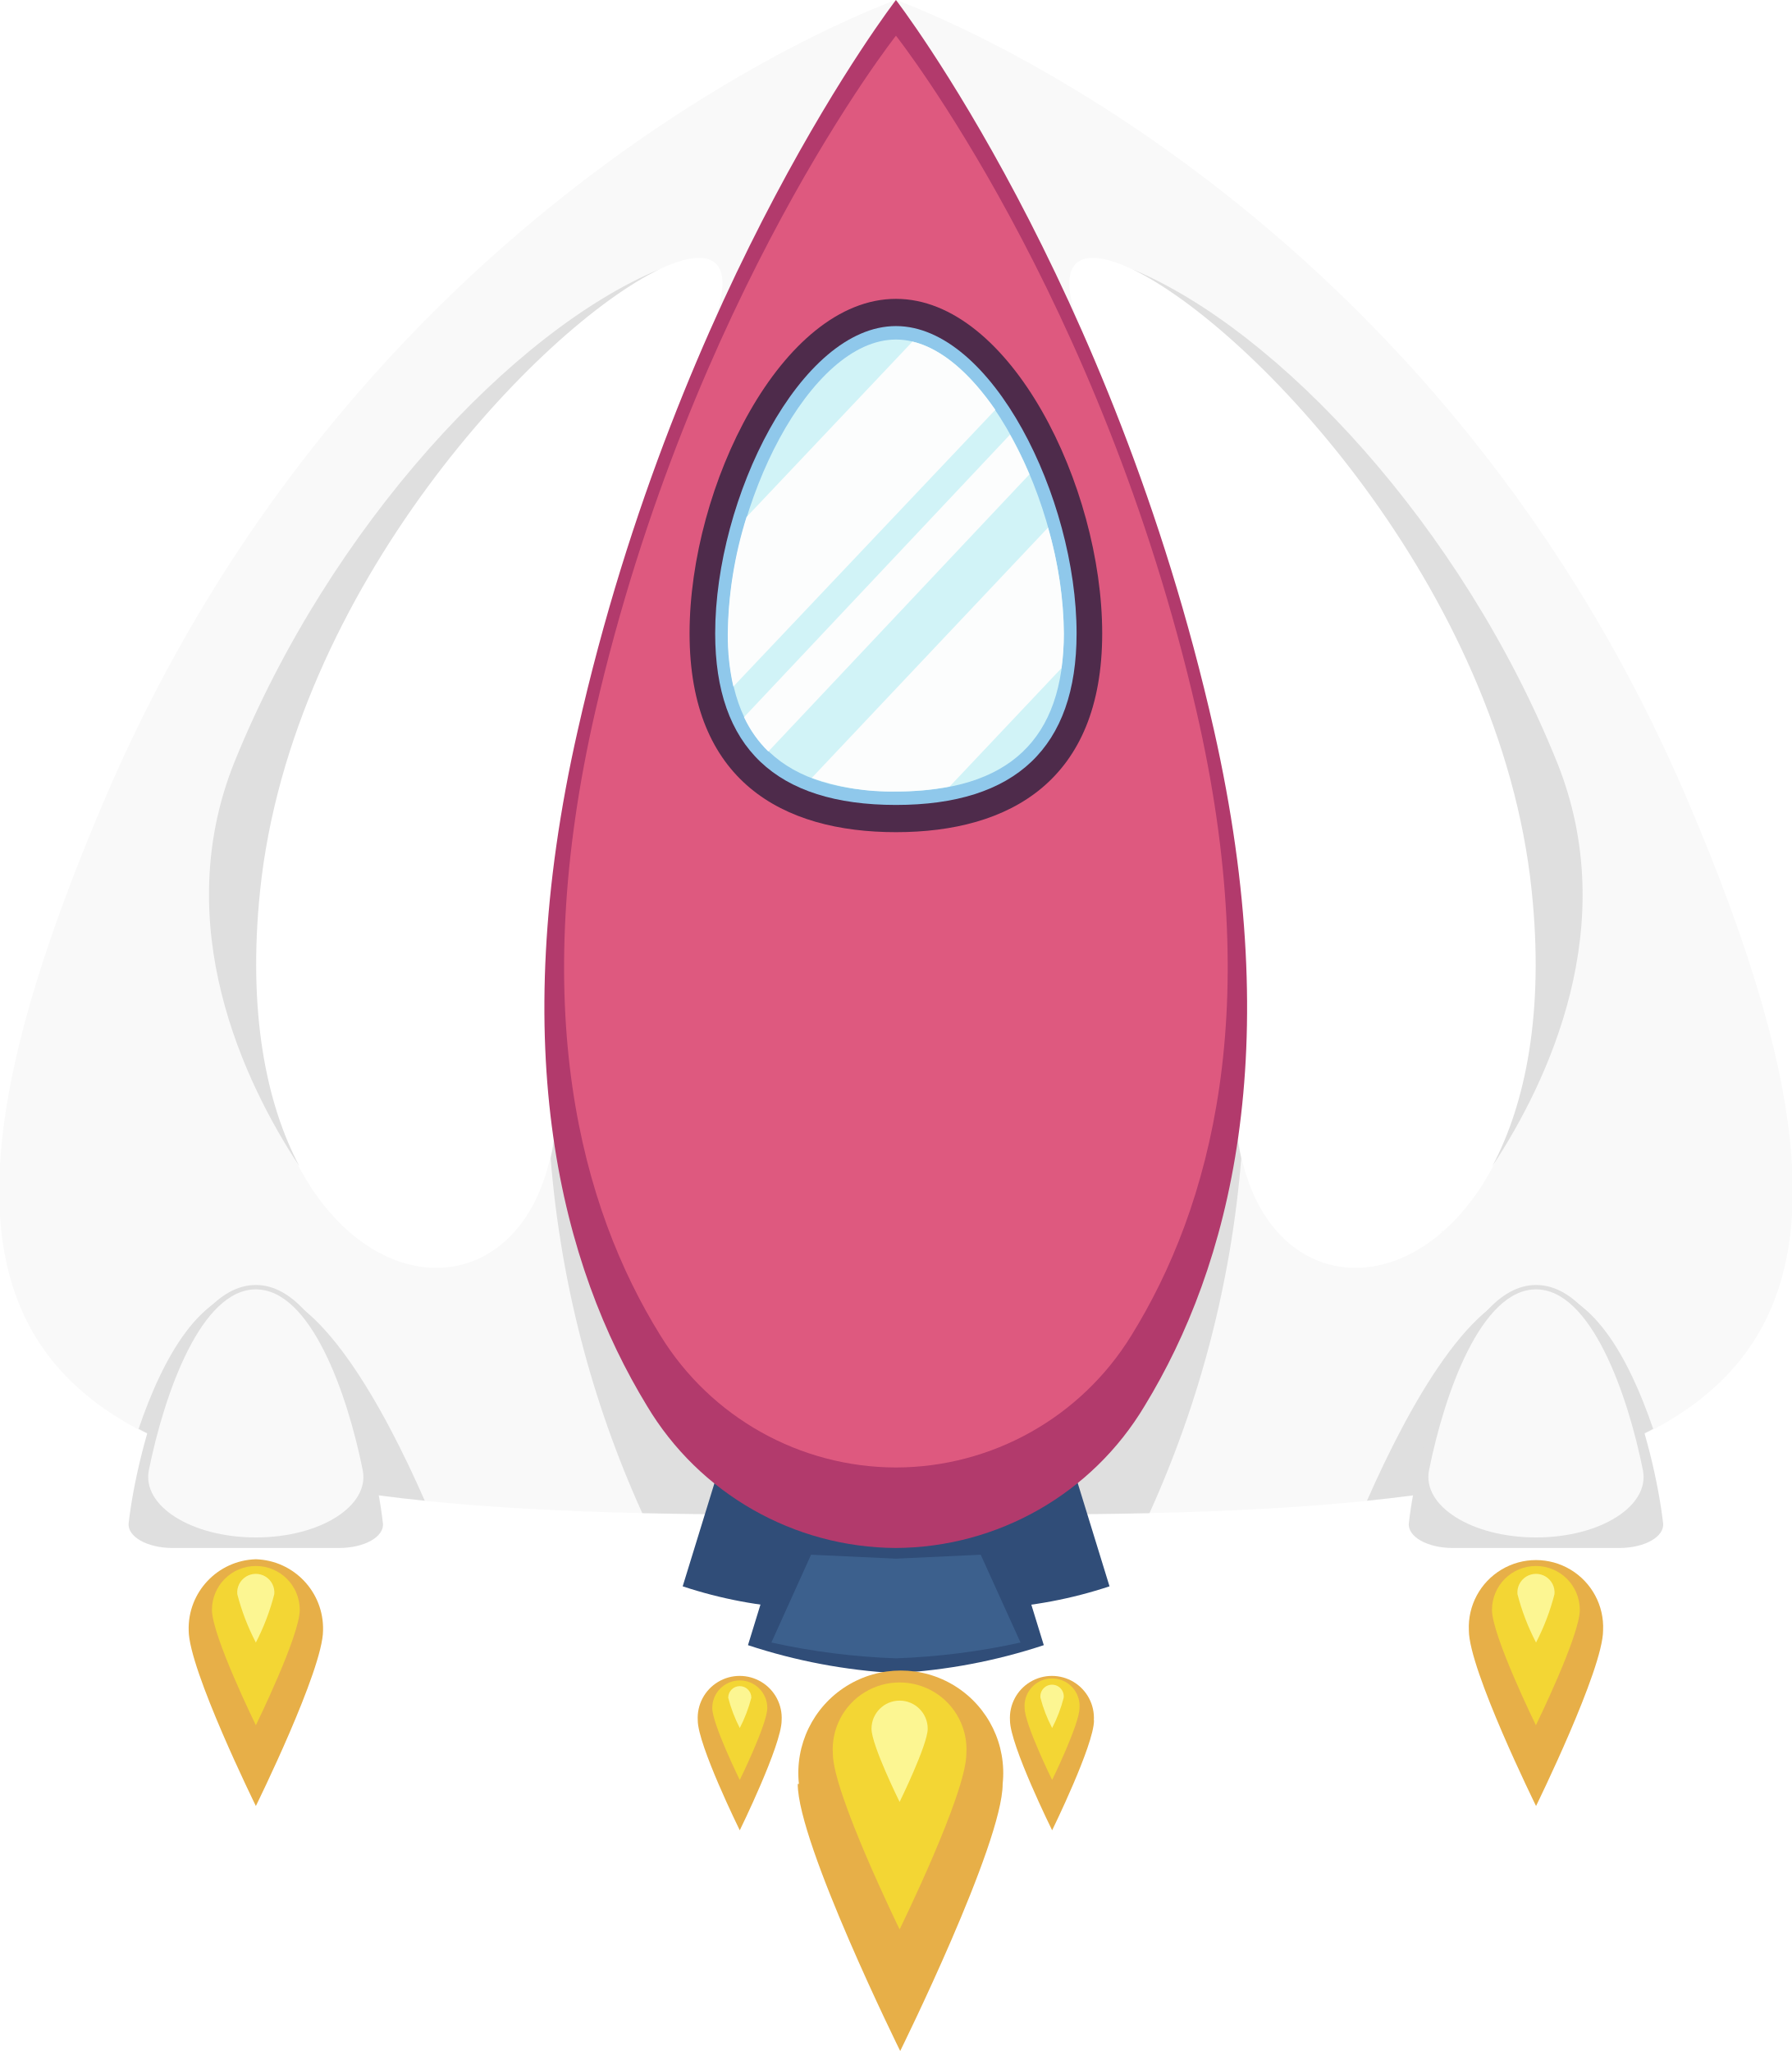
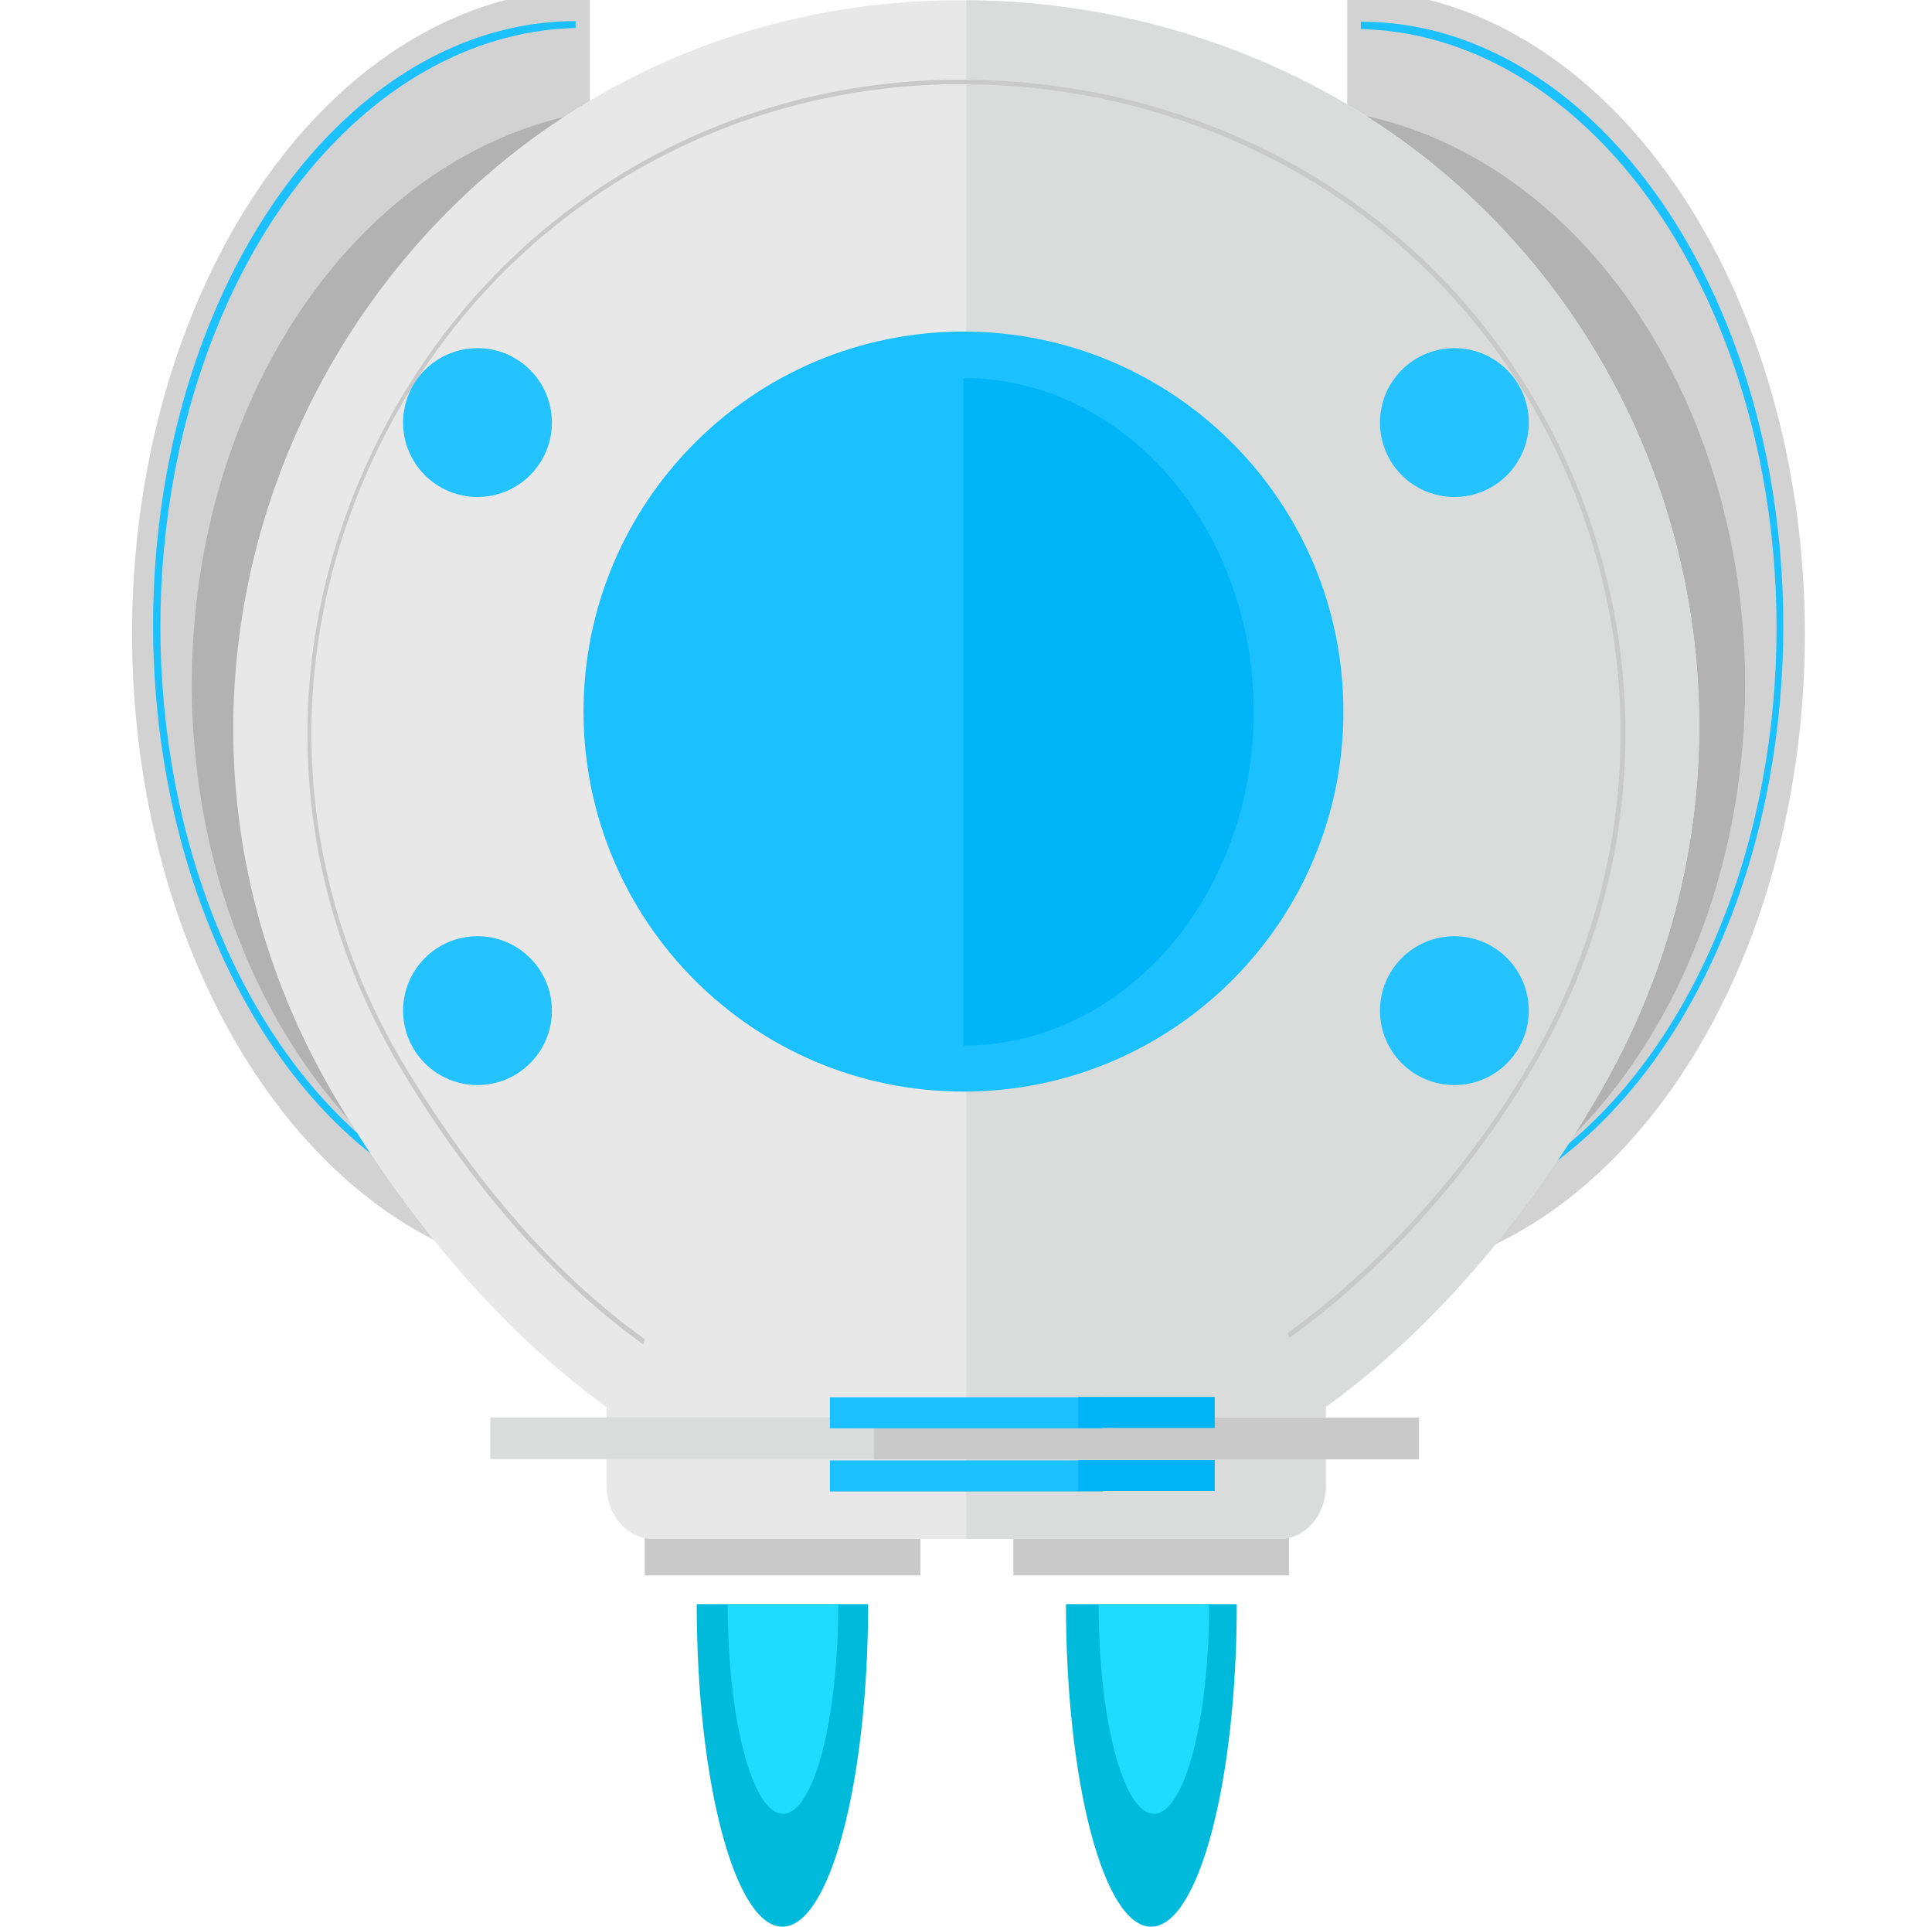
- <svg xmlns="http://www.w3.org/2000/svg" viewBox="0 0 122.41 140.14">
-   <defs>
-     <style>.a{fill:#f9f9f9;}.b{fill:#dfdfdf;}.c{fill:#e7af48;}.d{fill:#f3d634;}.e{fill:#fcf692;}.f{fill:#304d78;}.g{fill:#3c608d;}.h{fill:#b23a6c;}.i{fill:#de597f;}.j{fill:#4e2b4b;}.k{fill:#8fc8eb;}.l{fill:#d1f3f7;}.m{fill:#fcfdfd;}</style>
-   </defs>
-   <path class="a" d="M61.21,0s-36.07,12.61-54,54.48-2.6,49,45.27,49c0,0-14.77-37.93-14.46-29.61.76,20.38-23.37,16.56-20.29-13s36.6-53.5,31-38.79,12.41,4.6,12.41,4.6Z" />
-   <path class="b" d="M17.48,88.1c4.29,0,8.67,7.91,11.54,14.44-8.3-.85-14.8-2.38-19.55-4.91C11.16,92.67,13.73,88.1,17.48,88.1Z" />
-   <path class="c" d="M22.07,111.4c0,2.69-4.59,12-4.59,12s-4.59-9.33-4.59-12a4.73,4.73,0,0,1,4.59-4.86A4.74,4.74,0,0,1,22.07,111.4Z" />
-   <path class="d" d="M20.48,110c0,1.76-3,7.88-3,7.88s-3-6.12-3-7.88a3,3,0,1,1,6,0Z" />
-   <path class="e" d="M18.74,108.92a15.59,15.59,0,0,1-1.26,3.31,15.52,15.52,0,0,1-1.27-3.31,1.27,1.27,0,1,1,2.53,0Z" />
-   <path class="b" d="M17.48,87.8c5,0,8.07,10.94,8.68,16.27.11.93-1.26,1.7-3,1.7H11.79c-1.73,0-3.1-.77-3-1.7C9.4,98.74,12.44,87.8,17.48,87.8Z" />
-   <path class="a" d="M17.48,88.1c3.74,0,6.24,7.07,7.3,12.35.49,2.45-2.91,4.6-7.3,4.6h0c-4.39,0-7.8-2.15-7.31-4.6C11.24,95.17,13.74,88.1,17.48,88.1Z" />
-   <path class="b" d="M37.62,79.15a20,20,0,0,0,.44-5.28c-.31-8.32,14.46,29.61,14.46,29.61q-4.52,0-8.64-.09A72.69,72.69,0,0,1,37.62,79.15Z" />
-   <path class="b" d="M45.07,18.39h0C36.9,22.31,19.92,40.19,17.77,60.85c-.86,8.3.42,14.57,2.69,18.85C16.62,73.88,11.58,63.18,16,52.11,22.54,35.93,35.08,22.54,45.07,18.39Z" />
-   <path class="b" d="M23.82,84.08l.14.13h0Z" />
-   <path class="a" d="M61.21,0s36.06,12.61,54,54.48,2.6,49-45.28,49c0,0,14.77-37.93,14.46-29.61-.76,20.38,23.37,16.56,20.29-13s-36.59-53.5-31-38.79-12.41,4.6-12.41,4.6Z" />
-   <path class="b" d="M104.94,88.1c-4.3,0-8.67,7.91-11.55,14.44,8.3-.85,14.81-2.38,19.55-4.91C111.25,92.67,108.69,88.1,104.94,88.1Z" />
-   <path class="c" d="M100.35,111.4c0,2.69,4.59,12,4.59,12s4.58-9.33,4.58-12a4.59,4.59,0,1,0-9.17,0Z" />
-   <path class="d" d="M101.93,110c0,1.76,3,7.88,3,7.88s3-6.12,3-7.88a3,3,0,1,0-6,0Z" />
-   <path class="e" d="M103.67,108.92a15.52,15.52,0,0,0,1.27,3.31,15.59,15.59,0,0,0,1.26-3.31,1.27,1.27,0,1,0-2.53,0Z" />
-   <path class="b" d="M104.94,87.8c-5,0-8.08,10.94-8.69,16.27-.1.93,1.27,1.7,3,1.7h11.37c1.74,0,3.11-.77,3-1.7C113,98.74,110,87.8,104.94,87.8Z" />
-   <path class="a" d="M104.94,88.1c-3.74,0-6.25,7.07-7.31,12.35-.49,2.45,2.92,4.6,7.31,4.6h0c4.39,0,7.79-2.15,7.3-4.6C111.18,95.17,108.67,88.1,104.94,88.1Z" />
-   <path class="b" d="M84.8,79.15a20.43,20.43,0,0,1-.45-5.28c.31-8.32-14.46,29.61-14.46,29.61q4.52,0,8.64-.09A73,73,0,0,0,84.8,79.15Z" />
-   <path class="b" d="M77.35,18.39h0c8.16,3.91,25.14,21.79,27.29,42.45.87,8.3-.41,14.57-2.69,18.85,3.84-5.82,8.88-16.52,4.43-27.59C99.87,35.93,87.33,22.54,77.35,18.39Z" />
-   <path class="b" d="M98.59,84.08l-.14.13h0A.72.72,0,0,0,98.59,84.08Z" />
-   <path class="f" d="M60,100.14l-5.41.38-5.41-.38-2.54,8.25a30.49,30.49,0,0,0,8,1.51,30.49,30.49,0,0,0,7.95-1.51Z" />
-   <path class="f" d="M62.44,100.14l5.41.38,5.41-.38,2.54,8.25a30.49,30.49,0,0,1-8,1.51,30.48,30.48,0,0,1-7.94-1.51Z" />
-   <path class="f" d="M68.08,101.91l-6.87.48-6.88-.48-3.23,10.5a39,39,0,0,0,10.11,1.91,38.87,38.87,0,0,0,10.1-1.91Z" />
-   <path class="g" d="M67,106.23l-5.79.27-5.8-.27-2.71,6a47,47,0,0,0,8.51,1.08,47.18,47.18,0,0,0,8.51-1.08Z" />
-   <path class="c" d="M54.5,121.89c0,4.08,7,18.25,7,18.25s7-14.17,7-18.25a7,7,0,1,0-13.92,0Z" />
-   <path class="d" d="M56.9,119.83c0,2.67,4.56,12,4.56,12s4.56-9.29,4.56-12a4.57,4.57,0,1,0-9.12,0Z" />
-   <path class="e" d="M59.54,118.12c0,1.13,1.92,5,1.92,5s1.92-3.91,1.92-5a1.92,1.92,0,1,0-3.84,0Z" />
-   <path class="c" d="M47.67,117.55c0,1.68,2.87,7.51,2.87,7.51s2.86-5.83,2.86-7.51a2.87,2.87,0,1,0-5.73,0Z" />
-   <path class="d" d="M48.66,116.7c0,1.1,1.88,4.92,1.88,4.92s1.88-3.82,1.88-4.92a1.88,1.88,0,1,0-3.76,0Z" />
-   <path class="e" d="M49.75,116a9.8,9.8,0,0,0,.79,2.07,9.8,9.8,0,0,0,.79-2.07.79.79,0,1,0-1.58,0Z" />
-   <path class="c" d="M74.74,117.55c0,1.68-2.86,7.51-2.86,7.51S69,119.23,69,117.55a2.87,2.87,0,1,1,5.73,0Z" />
-   <path class="d" d="M73.75,116.7c0,1.1-1.87,4.92-1.87,4.92S70,117.8,70,116.7a1.88,1.88,0,1,1,3.75,0Z" />
-   <path class="e" d="M72.67,116a9.8,9.8,0,0,1-.79,2.07,9.72,9.72,0,0,1-.8-2.07.8.8,0,1,1,1.59,0Z" />
-   <path class="h" d="M82.93,49.86C76,19.18,61.21,0,61.21,0S46.4,19.18,39.48,49.86c-5,22-1.07,36.7,4.72,46.2a19.92,19.92,0,0,0,17,9.71h0a19.92,19.92,0,0,0,17-9.71C84,86.56,87.89,71.87,82.93,49.86Z" />
-   <path class="i" d="M40.68,48.55C47.22,20.18,61.21,2.44,61.21,2.44s14,17.74,20.52,46.11c4.69,20.35,1,33.93-4.45,42.72a18.92,18.92,0,0,1-16.07,9h0a18.93,18.93,0,0,1-16.08-9C39.67,82.48,36,68.9,40.68,48.55Z" />
-   <path class="j" d="M75.3,43.28c0,10.06-6.31,13.58-14.09,13.58s-14.1-3.52-14.1-13.58,6.31-22.86,14.1-22.86S75.3,33.21,75.3,43.28Z" />
-   <path class="k" d="M61.21,55C53,55,48.86,51.06,48.86,43.28c0-9.26,5.82-21,12.35-21S73.55,34,73.55,43.28C73.55,51.06,69.4,55,61.21,55Z" />
-   <path class="l" d="M61.21,54.08c-7.72,0-11.47-3.54-11.47-10.8,0-8.77,5.56-20.08,11.47-20.08S72.68,34.51,72.68,43.28C72.68,50.54,68.92,54.08,61.21,54.08Z" />
-   <path class="m" d="M72.68,43.28a27.13,27.13,0,0,0-1.08-7.23L55.46,53.15a16,16,0,0,0,5.75.93,18.86,18.86,0,0,0,3.67-.34l7.64-8.09A17.66,17.66,0,0,0,72.68,43.28Z" />
-   <path class="m" d="M70.33,32.41A26.19,26.19,0,0,0,69,29.7L50.83,49a8,8,0,0,0,1.66,2.35Z" />
-   <path class="m" d="M62.34,23.34,51,35.33a27.66,27.66,0,0,0-1.28,8,15.73,15.73,0,0,0,.38,3.58L68,28C66.31,25.56,64.36,23.82,62.34,23.34Z" />
+ <svg xmlns="http://www.w3.org/2000/svg" version="1.1" id="Layer_1" x="0px" y="0px" viewBox="0 0 448 446.6" style="enable-background:new 0 0 448 446.6;" xml:space="preserve">
+   <style type="text/css">
+ 	.st0{fill-rule:evenodd;clip-rule:evenodd;fill:#D2D2D2;}
+ 	.st1{fill-rule:evenodd;clip-rule:evenodd;fill:#1BC0FF;}
+ 	.st2{opacity:0.42;fill-rule:evenodd;clip-rule:evenodd;fill:#868686;enable-background:new    ;}
+ 	.st3{fill:#00BADB;}
+ 	.st4{fill:#C9C9C9;}
+ 	.st5{fill:#1EDCFF;}
+ 	.st6{fill:#E8E8E8;}
+ 	.st7{fill:#DADCDB;}
+ 	.st8{fill:#24C3FF;}
+ 	.st9{fill-rule:evenodd;clip-rule:evenodd;fill:#00B5F7;}
+ </style>
+   <g id="g4933" transform="translate(0,-590)">
+ </g>
+   <g id="g5034" transform="matrix(0,1.307135,-1.307135,0,644.5556,1303.799)">
+     <path id="path4883" class="st0" d="   M-770.7,388.5c0,29-21.8,55.8-57.2,70.3c-35.4,14.5-79,14.5-114.3,0c-35.4-14.5-57.2-41.3-57.2-70.3" />
+     <path id="path4920" class="st1" d="   M-779.4,391c0,26.8-20.4,51.5-53.6,64.9c-33.1,13.4-74,13.4-107.1,0c-33.1-13.4-53.6-38.1-53.6-64.9" />
+     <path id="path4926" class="st0" d="   M-780.1,389.7c0,26.8-20.2,51.5-53.1,64.9c-32.9,13.4-73.3,13.4-106.2,0c-32.9-13.4-53.1-38.1-53.1-64.9" />
+     <path id="path4918" class="st2" d="   M-773.7,377.9c0,29-19.5,55.8-51.2,70.3s-70.7,14.5-102.4,0s-51.2-41.3-51.2-70.3" />
+     <path id="path4883-9" class="st0" d="   M-770.6,254.1c0-29-21.8-55.8-57.2-70.3c-35.4-14.5-79-14.5-114.3,0c-35.4,14.5-57.2,41.3-57.2,70.3" />
+     <path id="path4920-3" class="st1" d="   M-779.3,251.7c0-26.8-20.4-51.5-53.6-64.9c-33.1-13.4-74-13.4-107.1,0s-53.6,38.1-53.6,64.9" />
+     <path id="path4926-5" class="st0" d="   M-779.9,252.9c0-26.8-20.2-51.5-53.1-64.9c-32.9-13.4-73.3-13.4-106.2,0s-53.1,38.1-53.1,64.9" />
+     <path id="path4918-0" class="st2" d="   M-773.6,264.7c0-29-19.5-55.8-51.2-70.3c-31.7-14.5-70.7-14.5-102.4,0c-31.7,14.5-51.2,41.3-51.2,70.3" />
+     <g id="XMLID_174_" transform="matrix(0.8707488,0,0,1,-1465.698,-335.9945)">
+ 	</g>
+     <g id="XMLID_193_" transform="matrix(0.8707488,0,0,1,-1465.698,-335.9945)">
+ 	</g>
+     <g id="XMLID_61_" transform="matrix(0.8707488,0,0,1,-1465.698,-335.9945)">
+       <path id="XMLID_163_" class="st3" d="M864.5,675.1c36.3,0,65.7,6.8,65.7,15.2    c0,8.4-29.4,15.2-65.7,15.2V675.1z" />
+       <rect id="XMLID_66_" x="830.1" y="686.3" transform="matrix(2.535182e-06 1 -1 2.535182e-06 1544.943 -164.2762)" class="st4" width="48.9" height="8" />
+       <path id="XMLID_165_" class="st3" d="M864.5,609.7c36.3,0,65.7,6.8,65.7,15.2    S900.8,640,864.5,640V609.7z" />
+       <rect id="XMLID_164_" x="830.1" y="620.9" transform="matrix(2.535182e-06 1 -1 2.535182e-06 1479.549 -229.6693)" class="st4" width="48.9" height="8" />
+       <path id="path4358" class="st5" d="M864.6,614.6c23.6,0,42.6,4.4,42.6,9.8    c0,5.4-19.1,9.8-42.6,9.8V614.6z" />
+       <path id="path4513" class="st5" d="M864.6,680.4c23.6,0,42.6,4.4,42.6,9.8    c0,5.4-19.1,9.8-42.6,9.8V680.4z" />
+     </g>
+     <path id="XMLID_183_" class="st6" d="M-806.5,207.7c19.5,10.7,41.3,28.1,57.2,50.2h15.4   c5.2,0,9.4,3.7,9.4,8.2v111.2c0,4.5-4.2,8.2-9.4,8.2h-14c-14.7,20.3-34.8,36-53.5,47.3c-84.6,51.4-193.8-7.7-196-107.4c0-1,0-2,0-3   v-0.8c0.1-18.5,3.9-36,10.6-51.9C-957.1,199.4-873.1,171.1-806.5,207.7z" />
+     <path id="XMLID_176_" class="st7" d="M-806.5,207.7c19.5,10.7,42.7,28.1,58.6,50.2h14   c5.2,0,9.4,3.7,9.4,8.2v55.6h-272.9c0.1-18.5,3.9-36,10.6-51.9C-957.1,199.4-873.1,171.1-806.5,207.7L-806.5,207.7z" />
+     <rect id="XMLID_50_" x="-803.2" y="341.6" transform="matrix(2.535182e-06 1 -1 2.535182e-06 -397.0612 1087.632)" class="st7" width="121.7" height="7.4" />
+     <rect id="XMLID_181_" x="-790.7" y="286" transform="matrix(2.535182e-06 1 -1 2.535182e-06 -452.615 1032.078)" class="st4" width="96.7" height="7.4" />
+     <g id="XMLID_151_" transform="matrix(0.8707488,0,0,1,-1465.698,-335.9945)">
+       <g id="XMLID_166_">
+ 		</g>
+     </g>
+     <path id="XMLID_210_" class="st4" d="M-759,379c-11.3,15.7-27.5,30-48.1,42.5   c-33,20-72.1,22.6-107.3,6.9c-41.6-18.5-68-58.1-68.9-103.4c0-0.9,0-1.7,0-2.6v-0.7c0.1-16.2,3.3-32,9.5-46.7   c13.4-31.8,40.1-55.6,73.3-65.4c29.9-8.9,61.5-5.5,88.9,9.6c19.9,11,38.6,27.3,51.4,45.1l-0.8,0.4c-12.7-17.6-31.3-34-51.1-44.8   c-27.2-14.9-58.5-18.3-88.2-9.5c-32.9,9.8-59.4,33.4-72.7,65c-6.2,14.6-9.4,30.3-9.5,46.4v0.7c0,0.9,0,1.7,0,2.6   c1,45,27.2,84.4,68.4,102.7c34.9,15.5,73.7,13,106.4-6.9c20.5-12.5,36.6-26.6,47.8-42.2L-759,379z" />
+     <g id="XMLID_198_" transform="matrix(0.8707488,0,0,1,-1465.698,-335.9945)">
+ 	</g>
+     <g id="XMLID_204_" transform="matrix(0.8707488,0,0,1,-1465.698,-335.9945)">
+ 	</g>
+     <circle id="XMLID_171_" class="st8" cx="-922.5" cy="235.1" r="13.2" />
+     <circle id="XMLID_212_" class="st8" cx="-818.2" cy="235.1" r="13.2" />
+     <circle id="XMLID_217_" class="st8" cx="-922.5" cy="408.4" r="13.2" />
+     <circle id="XMLID_216_" class="st8" cx="-818.2" cy="408.4" r="13.2" />
+     <g id="g4858" transform="matrix(0,1,-0.8707488,0,-647.9823,1376.288)">
+       <ellipse id="path4853" class="st1" cx="-1054.1" cy="256.4" rx="67.4" ry="77.4" />
+     </g>
+     <path id="circle4855" class="st9" d="   M-812,322.2c0-18.4-11.3-35.4-29.6-44.6c-18.3-9.2-40.9-9.2-59.2,0c-18.3,9.2-29.6,26.2-29.6,44.6h59.2L-812,322.2z" />
+     <rect id="rect4869" x="-759.9" y="318.9" transform="matrix(2.535182e-06 1 -1 2.535182e-06 -414.0168 1057.38)" class="st1" width="48.4" height="5.5" />
+     <rect id="rect4871" x="-747.8" y="287" transform="matrix(2.535182e-06 1 -1 2.535182e-06 -445.9827 1025.414)" class="st9" width="24.2" height="5.5" />
+     <rect id="rect4877" x="-771.1" y="318.9" transform="matrix(2.535182e-06 1 -1 2.535182e-06 -425.2168 1068.58)" class="st1" width="48.4" height="5.5" />
+     <rect id="rect4879" x="-759" y="287" transform="matrix(2.535182e-06 1 -1 2.535182e-06 -457.1827 1036.614)" class="st9" width="24.2" height="5.5" />
+   </g>
</svg>
